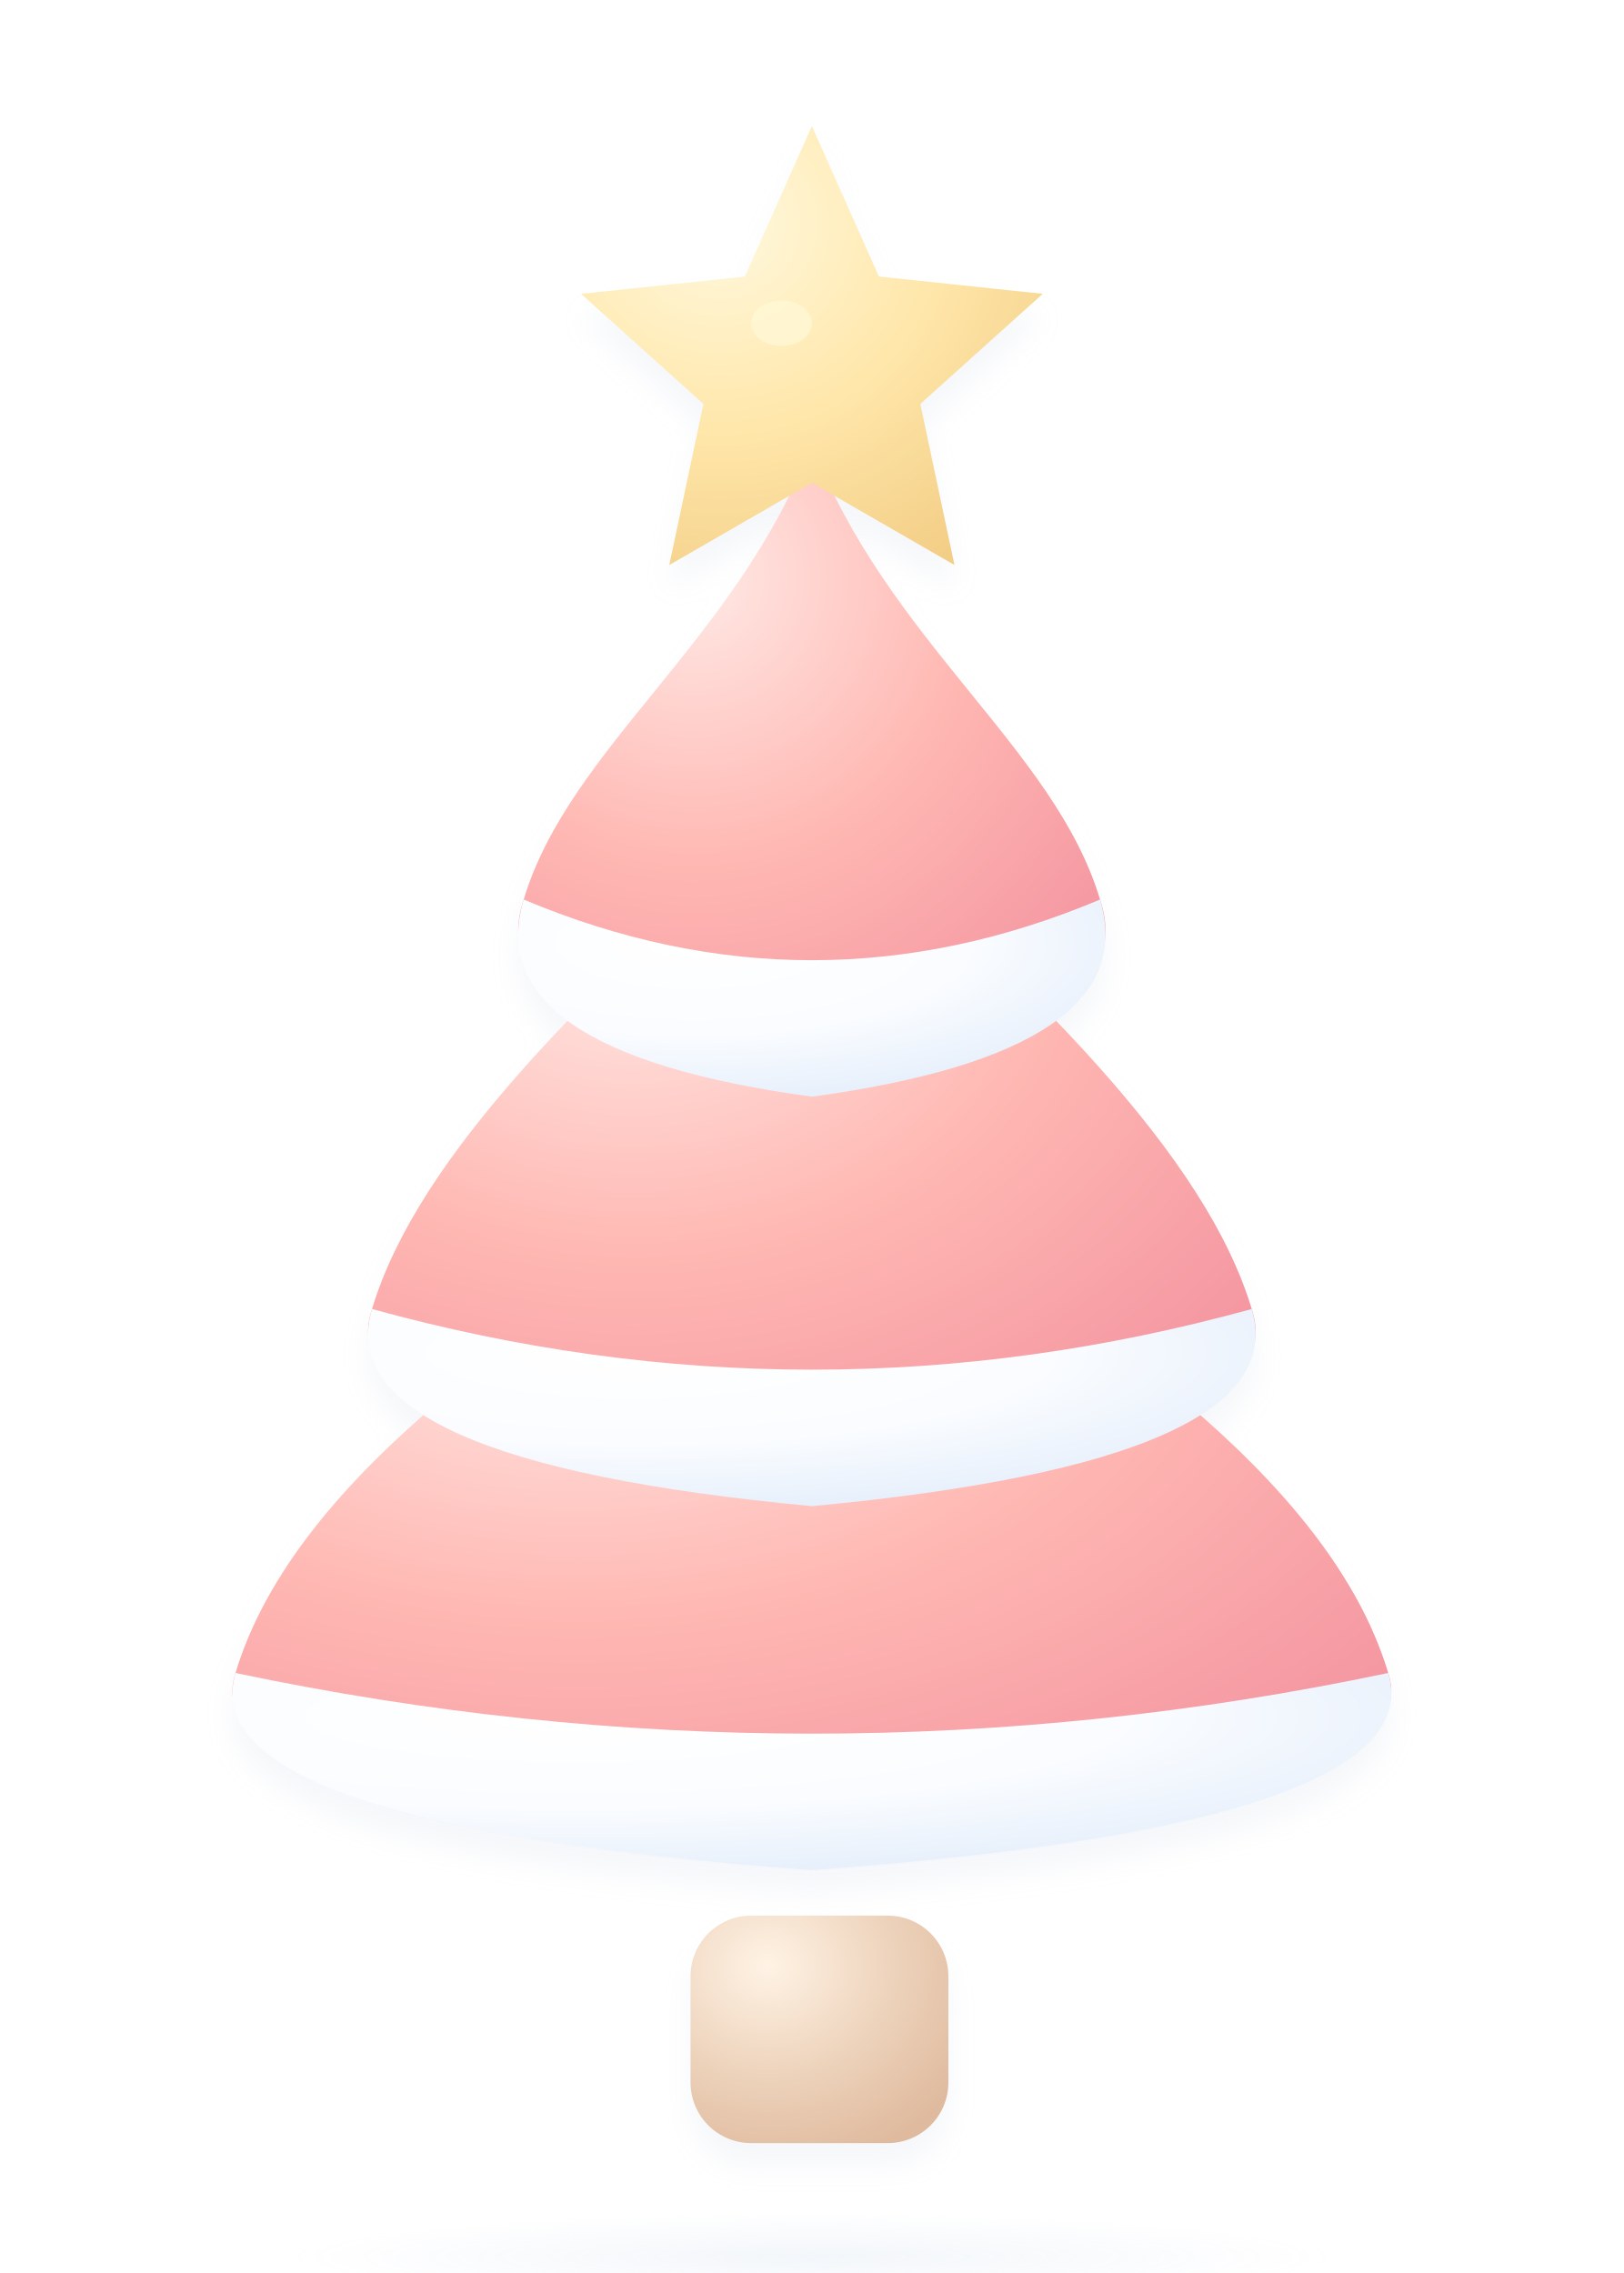
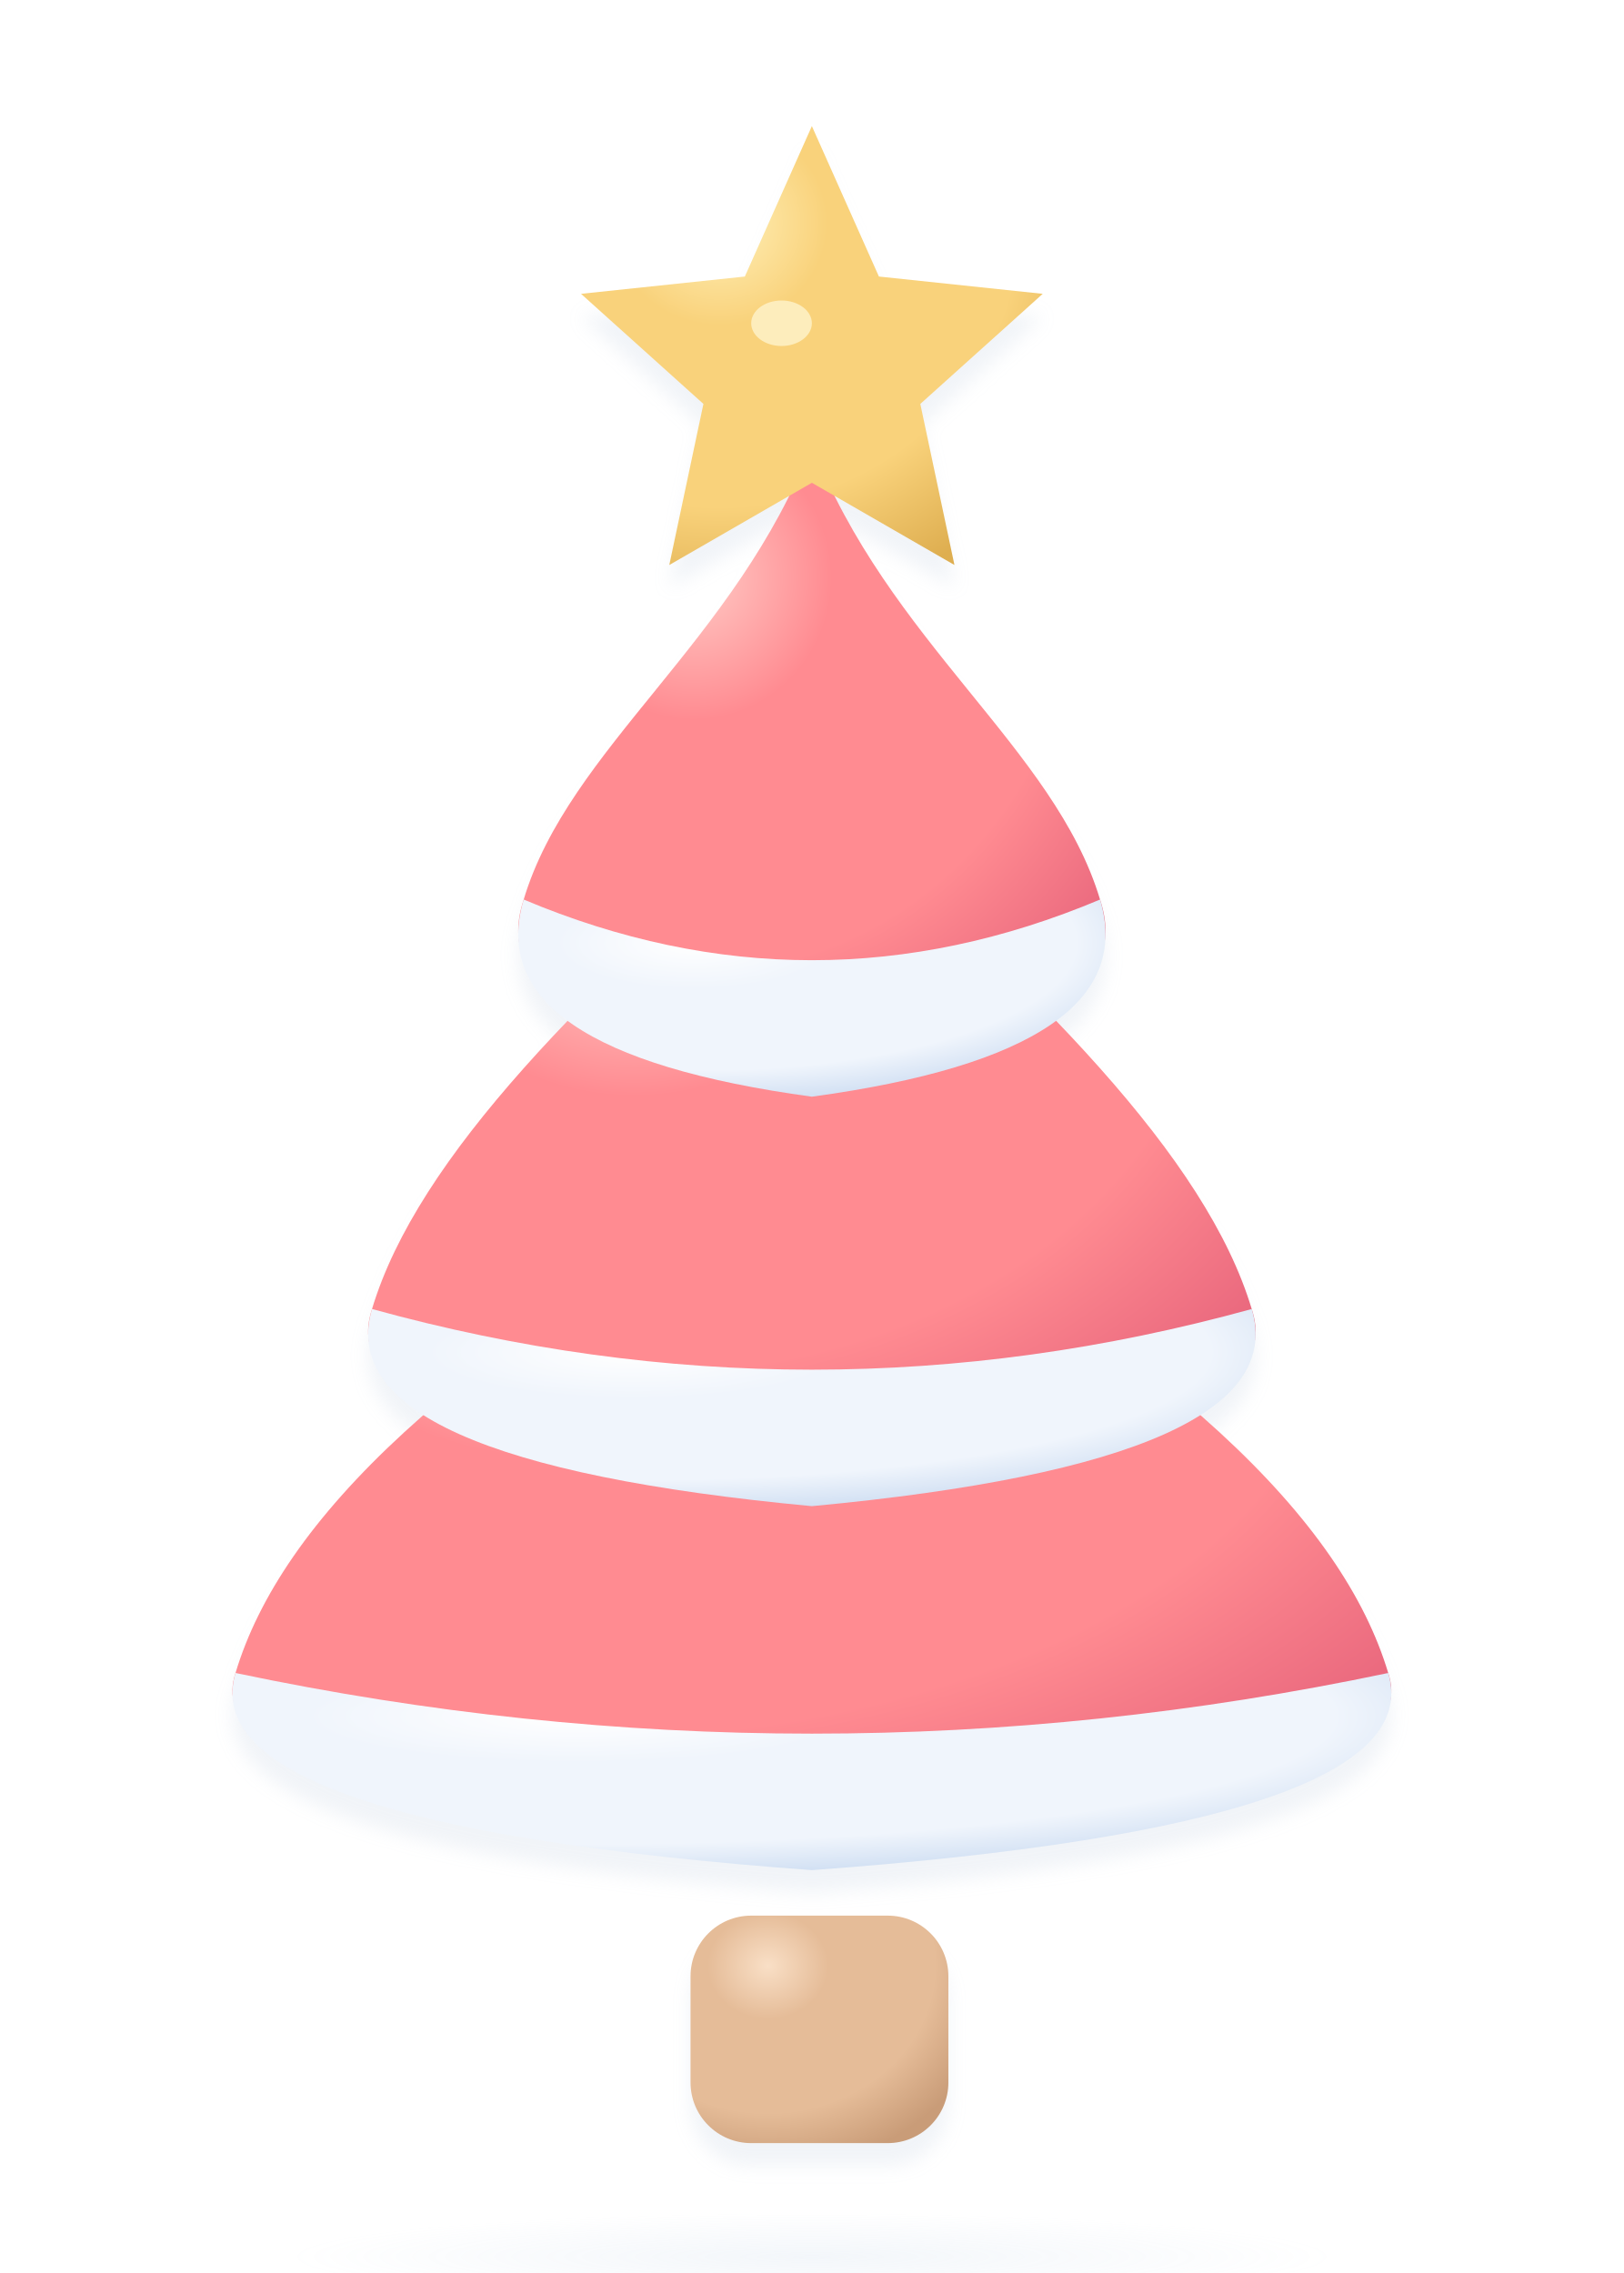
<svg xmlns="http://www.w3.org/2000/svg" viewBox="0 0 100 140" width="100" height="140" preserveAspectRatio="xMidYMid meet">
  <defs>
    <radialGradient id="red" cx="30%" cy="22%" r="90%">
-       <stop stop-color="#ffe9e5" />
-       <stop offset=".52" stop-color="#ffb8b3" />
-       <stop offset="1" stop-color="#f496a1" />
+       <stop stop-color="#ffcac5" />
+       <stop offset=".26" stop-color="#ff8b91" />
+       <stop offset=".72" stop-color="#ff8b91" />
+       <stop offset="1" stop-color="#e9677d" />
    </radialGradient>
    <radialGradient id="brown" cx="30%" cy="22%" r="90%">
-       <stop stop-color="#fff3e5" />
-       <stop offset=".52" stop-color="#eed4bd" />
-       <stop offset="1" stop-color="#dfba9e" />
+       <stop stop-color="#f9dfc6" />
+       <stop offset=".26" stop-color="#e5bc98" />
+       <stop offset=".72" stop-color="#e5bc98" />
+       <stop offset="1" stop-color="#c99c78" />
    </radialGradient>
    <radialGradient id="white" cx="30%" cy="22%" r="90%">
      <stop stop-color="#ffffff" />
-       <stop offset=".52" stop-color="#fafcff" />
-       <stop offset="1" stop-color="#e1ecfa" />
+       <stop offset=".26" stop-color="#f0f5fc" />
+       <stop offset=".72" stop-color="#f0f5fc" />
+       <stop offset="1" stop-color="#c0d4ee" />
    </radialGradient>
    <radialGradient id="gold" cx="30%" cy="22%" r="90%">
-       <stop stop-color="#fff9df" />
-       <stop offset=".52" stop-color="#ffe7ab" />
-       <stop offset="1" stop-color="#f3ce86" />
+       <stop stop-color="#fff0b9" />
+       <stop offset=".26" stop-color="#f9d27b" />
+       <stop offset=".72" stop-color="#f9d27b" />
+       <stop offset="1" stop-color="#deae50" />
    </radialGradient>
    <radialGradient id="floor-shadow">
      <stop stop-color="#9db9d8" stop-opacity=".12" />
      <stop offset=".6" stop-color="#9db9d8" stop-opacity=".05" />
      <stop offset="1" stop-color="#9db9d8" stop-opacity="0" />
    </radialGradient>
    <filter id="object-shadow" filterUnits="userSpaceOnUse" x="-10" y="-10" width="120" height="164" color-interpolation-filters="sRGB">
-       <feGaussianBlur in="SourceAlpha" stdDeviation=".85" result="soft-shadow" />
+       <feGaussianBlur in="SourceAlpha" stdDeviation=".55" result="soft-shadow" />
      <feOffset in="soft-shadow" dy="1.4" result="offset-shadow" />
-       <feFlood flood-color="#96acce" flood-opacity=".10" />
+       <feFlood flood-color="#96acce" flood-opacity=".14" />
      <feComposite in2="offset-shadow" operator="in" />
      <feMerge>
        <feMergeNode />
        <feMergeNode in="SourceGraphic" />
      </feMerge>
    </filter>
  </defs>
  <ellipse cx="50.0" cy="139" rx="32.0" ry="2.7" fill="url(#floor-shadow)" />
  <g filter="url(#object-shadow)">
    <g id="item-model" transform="translate(3.295669 8.700565) scale(0.934087)">
      <rect x="42" y="117" width="17" height="15" rx="4" fill="url(#brown)" />
      <path d="M50 67 C26 80 15 91 12 101 Q9 110 50 111 Q91 110 88 101 C85 91 74 80 50 67Z" fill="url(#red)" />
      <path d="M12 101 Q50 109 88 101 Q91 111 50 114 Q9 111 12 101Z" fill="url(#white)" />
      <path d="M50 43 C35 56 24 67 21 77 Q18 86 50 87 Q82 86 79 77 C76 67 65 56 50 43Z" fill="url(#red)" />
      <path d="M21 77 Q50 85 79 77 Q82 87 50 90 Q18 87 21 77Z" fill="url(#white)" />
      <path d="M50 20 C45 33 34 40 31 50 Q28 59 50 60 Q72 59 69 50 C66 40 55 33 50 20Z" fill="url(#red)" />
      <path d="M31 50 Q50 58 69 50 Q72 60 50 63 Q28 60 31 50Z" fill="url(#white)" />
      <path d="M50.00 -1.00 L54.42 8.92 L65.22 10.06 L57.15 17.32 L59.40 27.94 L50.00 22.52 L40.60 27.94 L42.85 17.32 L34.78 10.06 L45.58 8.92Z" fill="url(#gold)" />
      <ellipse cx="48" cy="12" rx="2" ry="1.5" fill="#fff8d7" opacity=".7" />
    </g>
  </g>
</svg>
